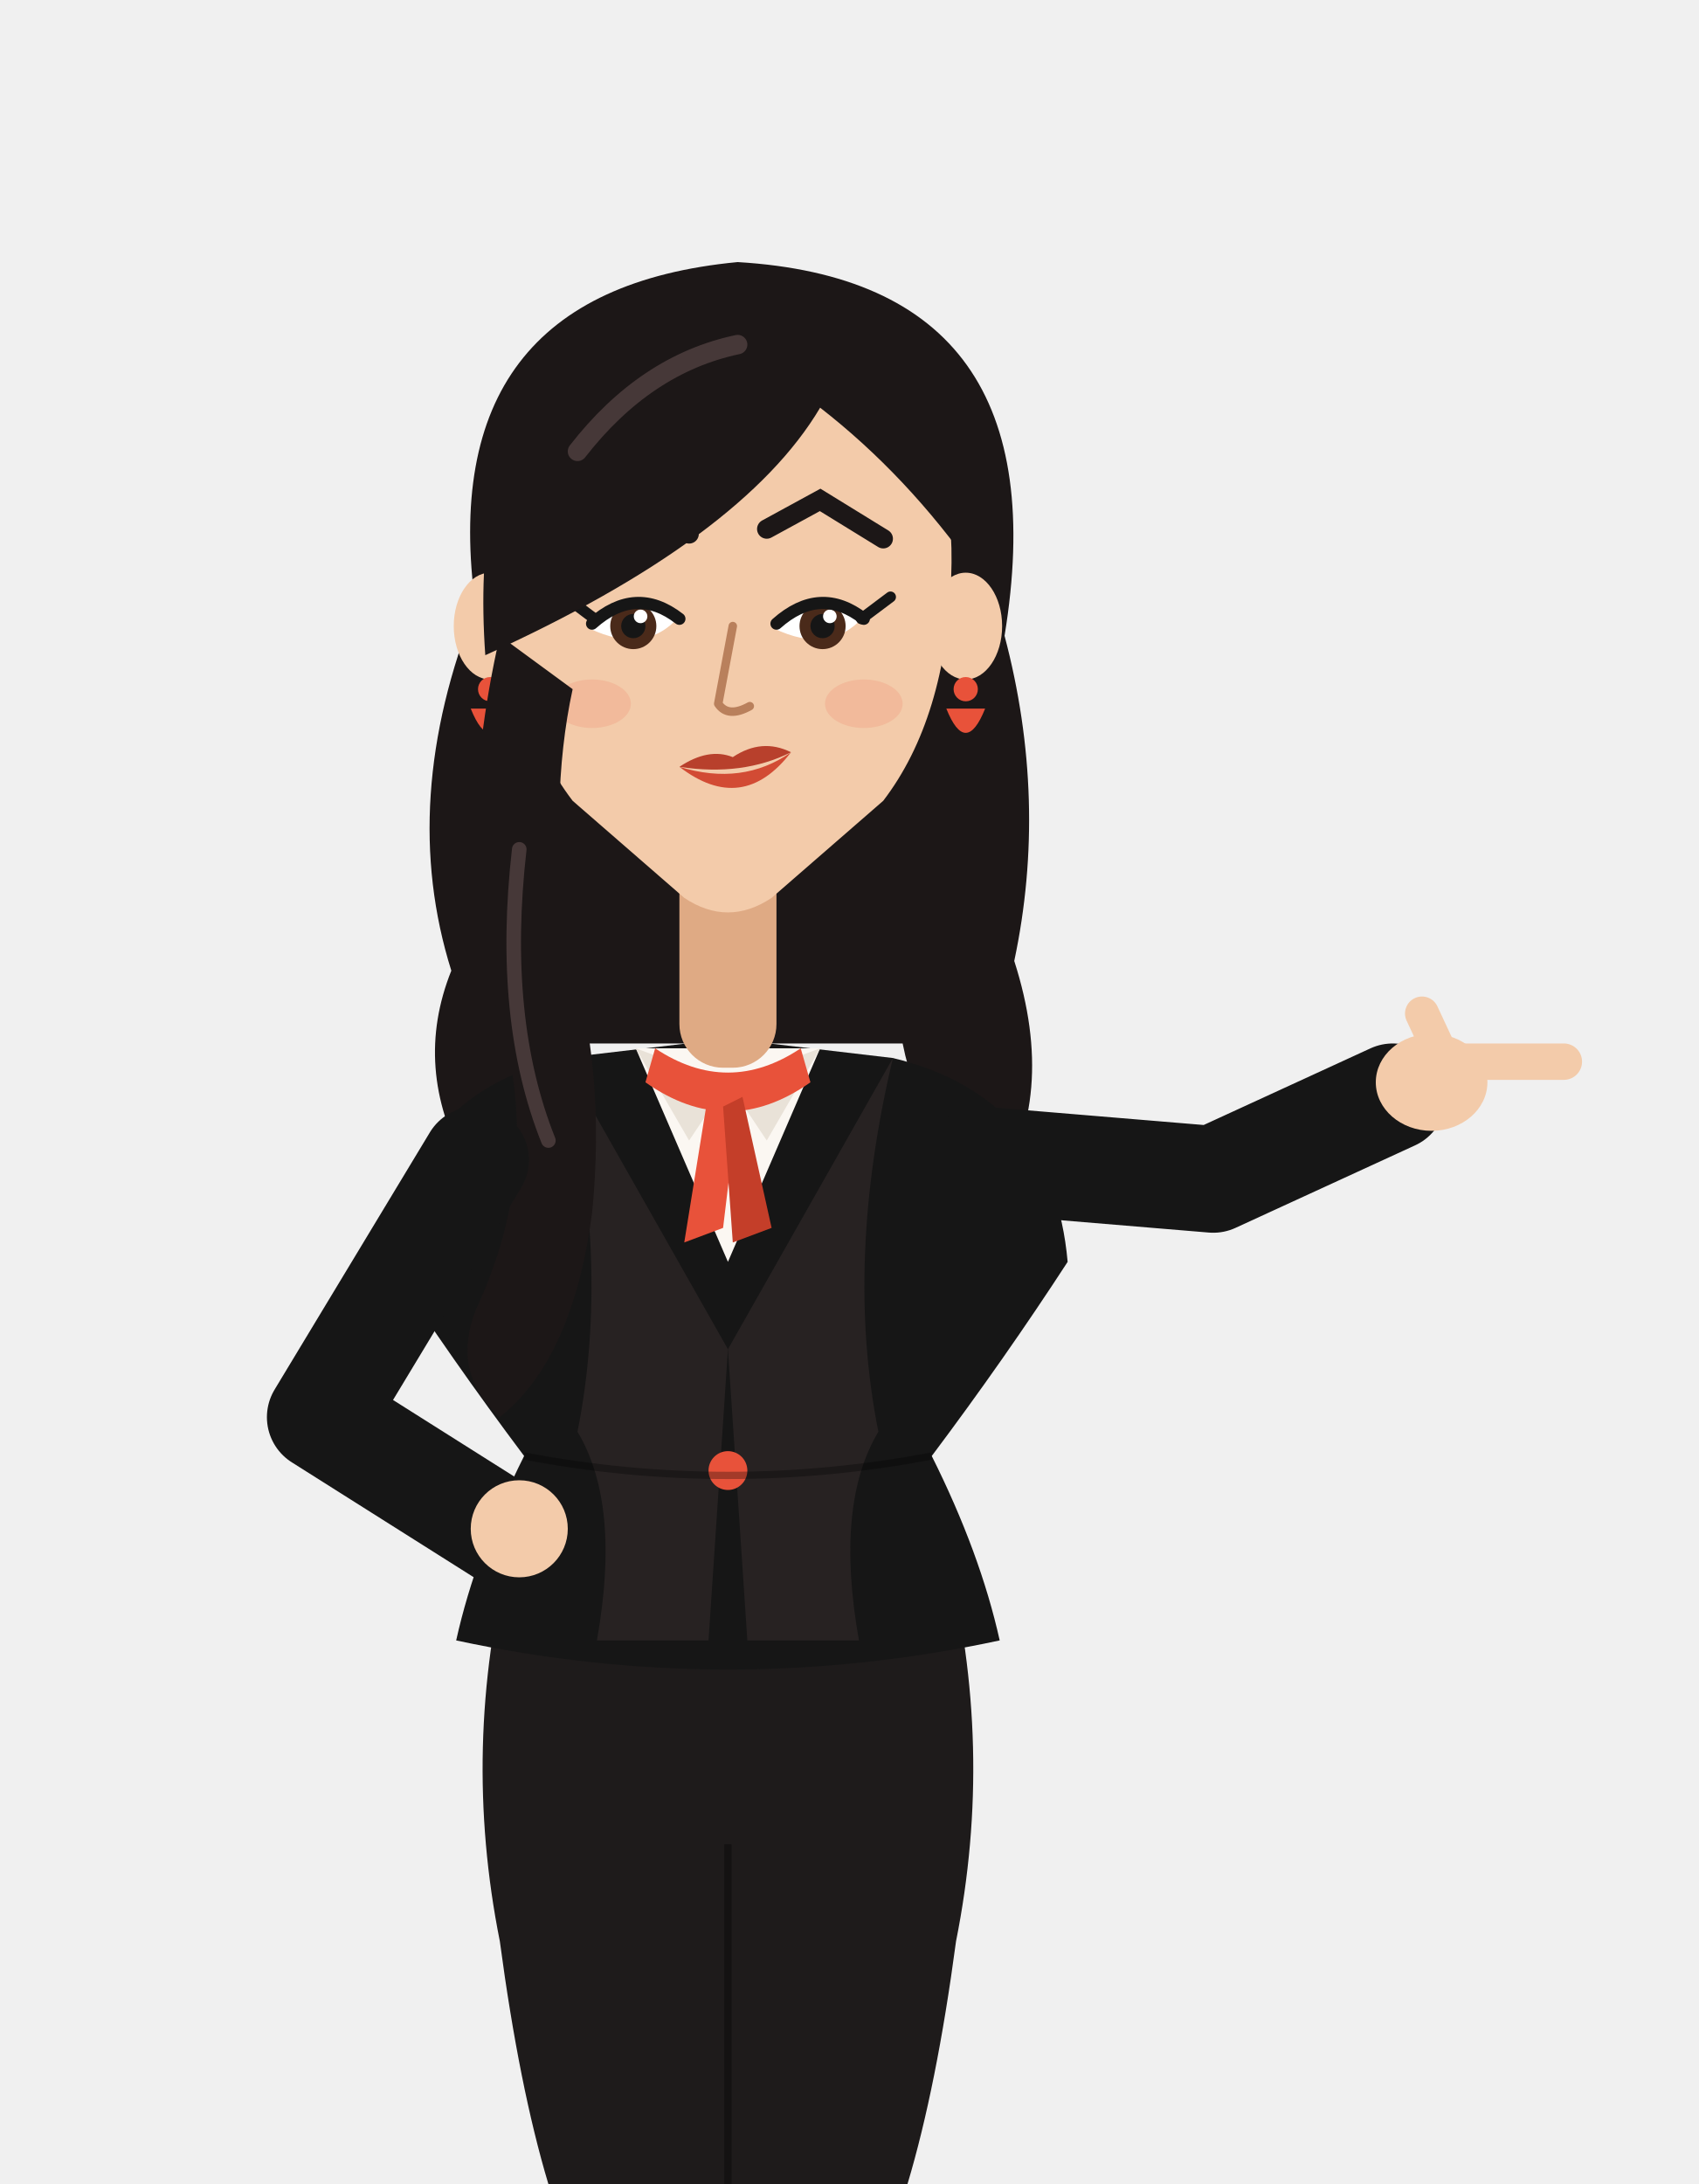
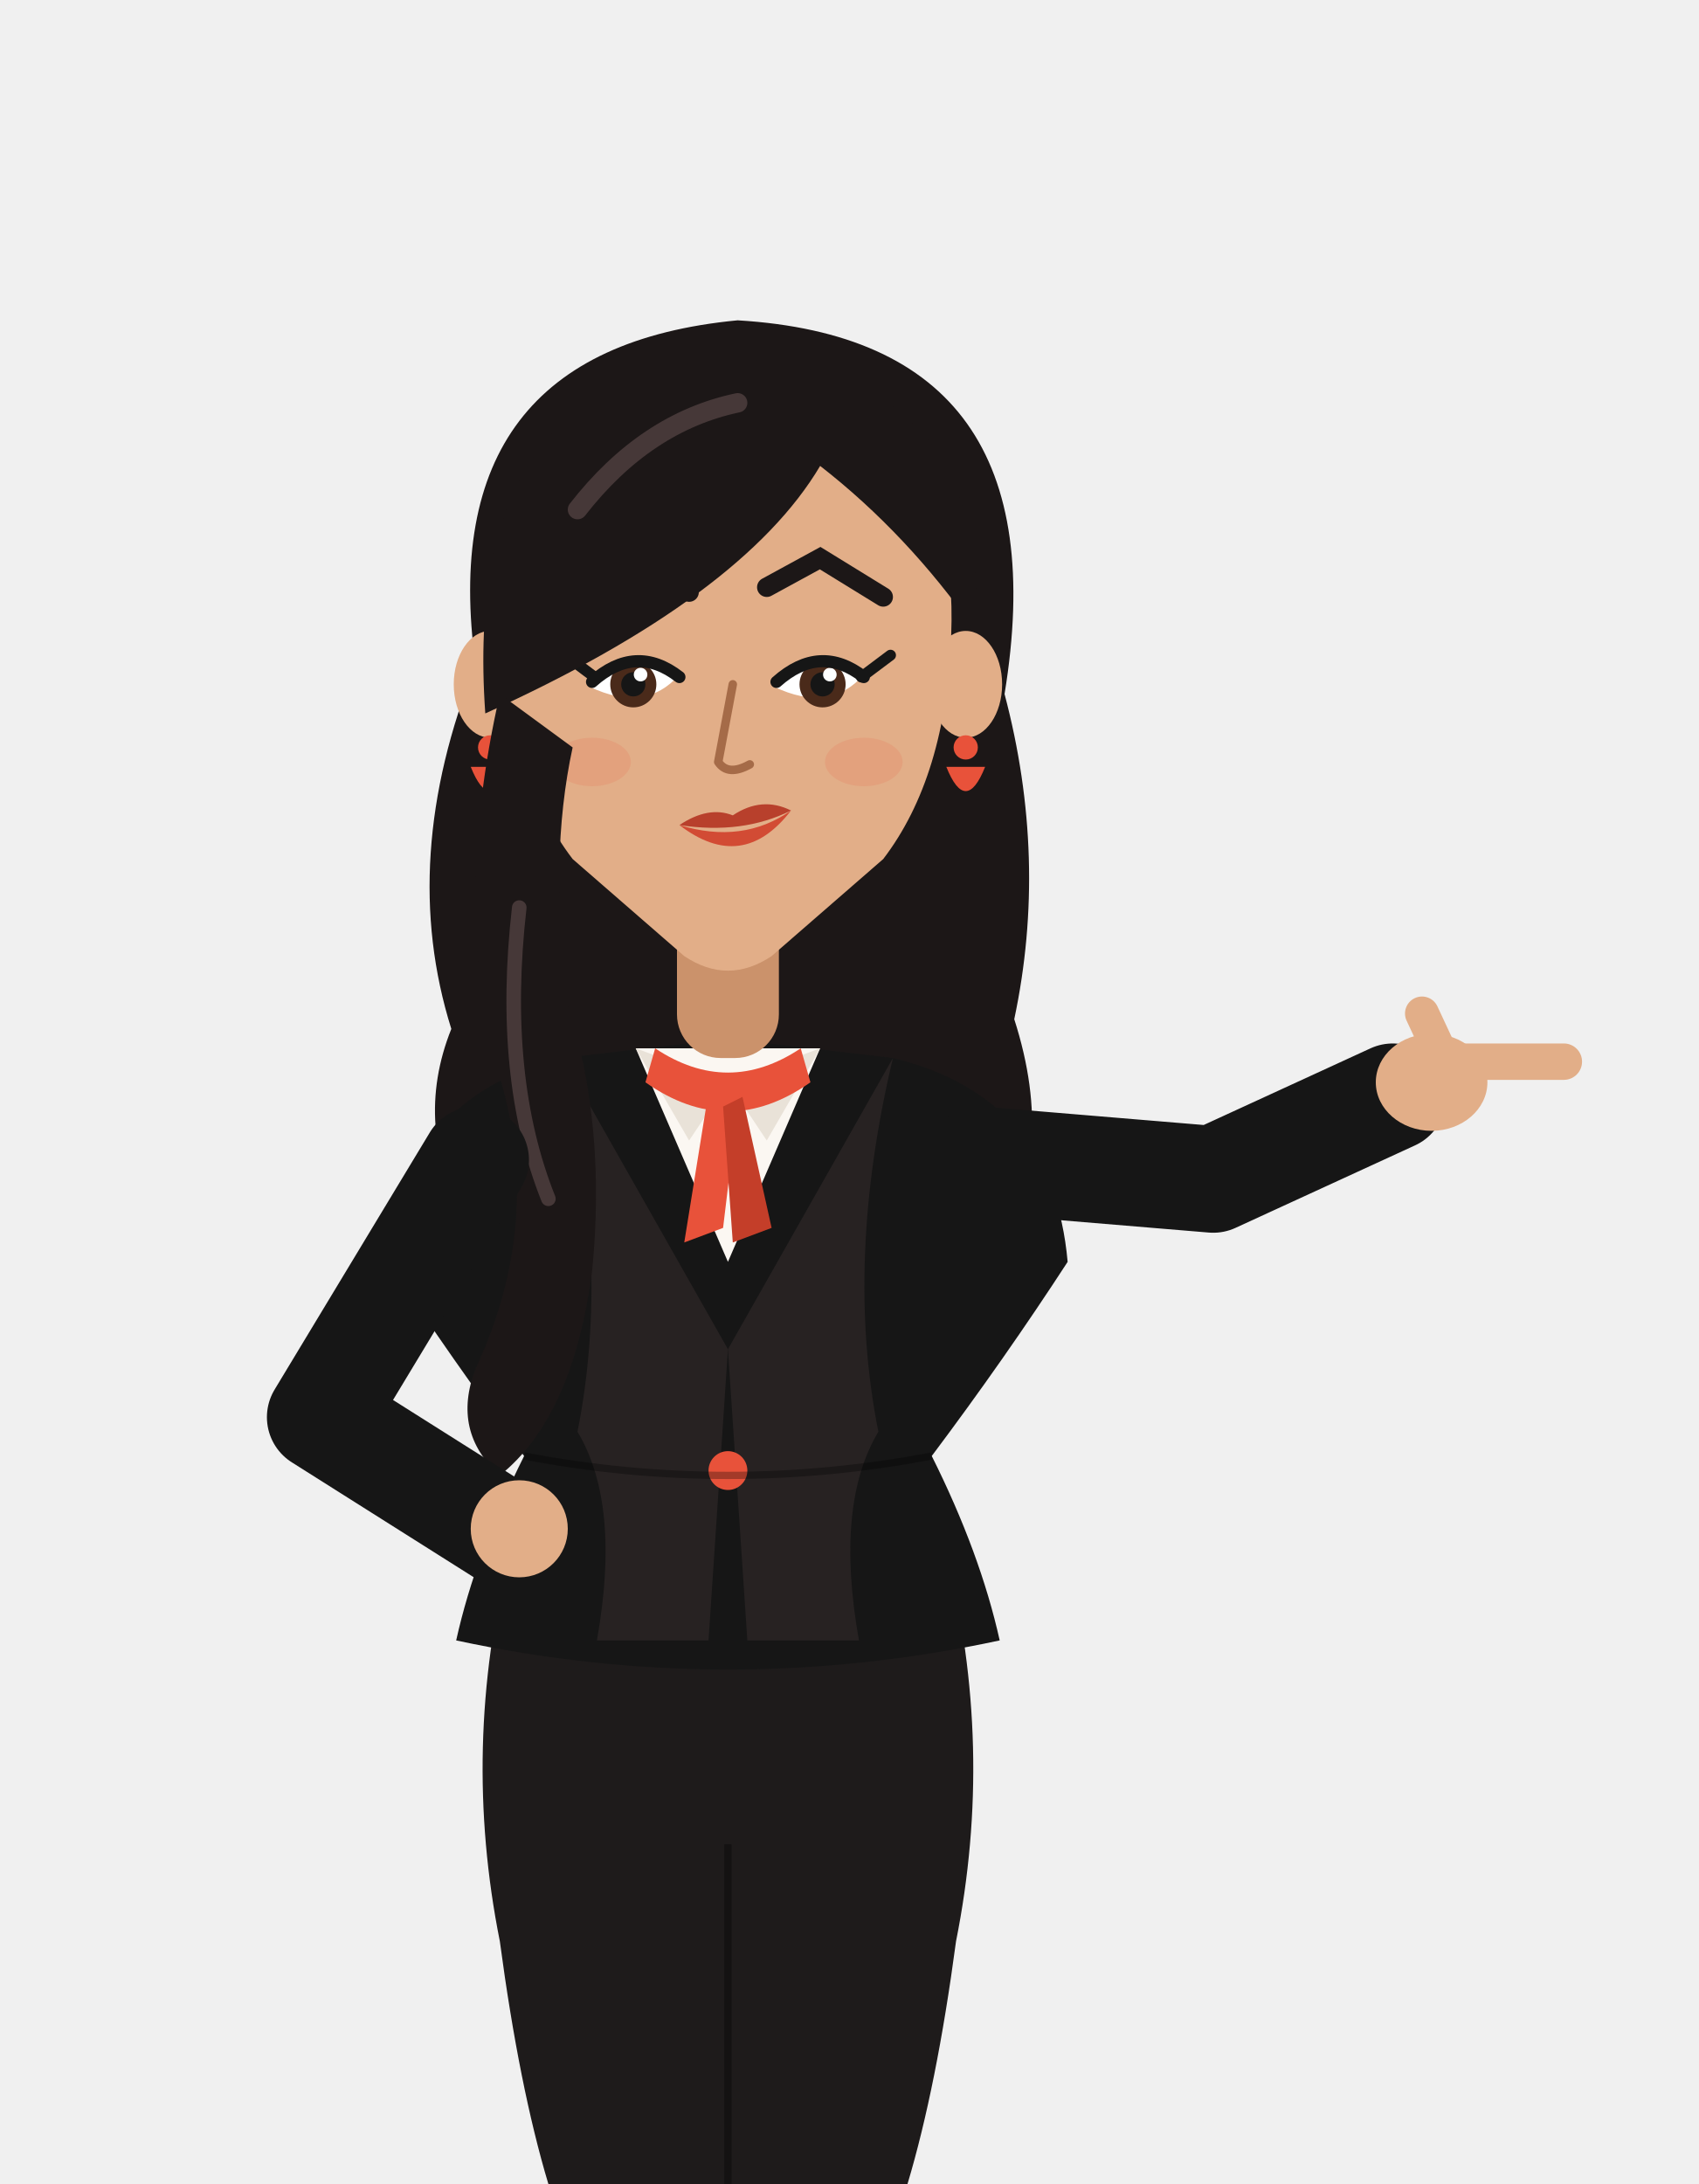
<svg xmlns="http://www.w3.org/2000/svg" viewBox="0 0 700 900">
-   <path d="M196 250 Q178 120 304 108 Q438 116 414 262 Q432 330 418 396 Q436 452 410 492 Q380 470 372 430 L232 430 Q216 470 192 480 Q170 440 186 400 Q164 330 196 250Z" fill="#1C1717" />
+   <g transform="translate(0,24)">
+     <path d="M196 250 Q178 120 304 108 Q438 116 414 262 Q432 330 418 396 Q436 452 410 492 Q380 470 372 430 L232 430 Q216 470 192 480 Q170 440 186 400 Q164 330 196 250Z" fill="#1C1717" />
+   </g>
  <path d="M210 640 Q190 720 206 800 Q214 860 226 900 L374 900 Q386 860 394 800 Q410 720 390 640Z" fill="#1E1B1B" />
  <path d="M300 760 L300 900" stroke="#000" stroke-width="3" opacity=".35" />
  <path d="M160 520 Q166 452 232 436 L300 428 L368 436 Q434 452 440 520 Q414 560 384 600 Q404 640 412 676 Q300 700 188 676 Q196 640 216 600 Q186 560 160 520Z" fill="#161616" />
  <path d="M262 432 L300 520 L338 432Z" fill="#FBF7F2" />
  <path d="M262 432 L284 470 L300 446Z M338 432 L316 470 L300 446Z" fill="#E9E2D8" />
  <path d="M232 436 L300 556 L292 676 L246 676 Q256 620 238 590 Q252 520 232 436Z" fill="#272222" />
  <path d="M368 436 L300 556 L308 676 L354 676 Q344 620 362 590 Q348 520 368 436Z" fill="#272222" />
  <path d="M270 432 Q300 452 330 432 L334 446 Q300 470 266 446Z" fill="#E8523A" />
  <path d="M292 450 L282 512 L298 506 L304 456Z" fill="#E8523A" />
  <path d="M306 452 L318 506 L302 512 L298 456Z" fill="#C43E29" />
  <circle cx="300" cy="606" r="8" fill="#E8523A" />
  <path d="M216 600 Q300 616 384 600" stroke="#000" stroke-width="3" fill="none" opacity=".3" />
-   <rect x="280" y="340" width="40" height="100" rx="18" fill="#DFAA84" />
-   <ellipse cx="202" cy="258" rx="15" ry="22" fill="#F3CBAA" />
-   <ellipse cx="398" cy="258" rx="15" ry="22" fill="#F3CBAA" />
-   <path d="M208 238 Q204 138 300 136 Q396 138 392 238 Q390 296 364 330 L318 370 Q300 382 282 370 L236 330 Q210 296 208 238Z" fill="#F3CBAA" />
-   <path d="M243 259 Q260 243 280 254 Q266 270 243 259Z" fill="#fff" />
-   <circle cx="261" cy="258" r="9.5" fill="#4A2A1A" />
-   <circle cx="261" cy="258" r="5" fill="#161616" />
-   <circle cx="264" cy="254" r="2.8" fill="#fff" />
-   <path d="M244 257 Q262 241 280 255" stroke="#161616" stroke-width="5" fill="none" stroke-linecap="round" />
-   <path d="M245 255 L233 246" stroke="#161616" stroke-width="4.5" stroke-linecap="round" />
-   <path d="M319 259 Q336 243 356 254 Q342 270 319 259Z" fill="#fff" />
-   <circle cx="339" cy="258" r="9.5" fill="#4A2A1A" />
-   <circle cx="339" cy="258" r="5" fill="#161616" />
-   <circle cx="342" cy="254" r="2.8" fill="#fff" />
-   <path d="M320 257 Q338 241 356 255" stroke="#161616" stroke-width="5" fill="none" stroke-linecap="round" />
-   <path d="M355 255 L367 246" stroke="#161616" stroke-width="4.5" stroke-linecap="round" />
-   <path d="M236 230 L264 214 L284 220" stroke="#1C1717" stroke-width="8" fill="none" stroke-linecap="round" />
-   <path d="M316 218 L338 206 L364 222" stroke="#1C1717" stroke-width="8" fill="none" stroke-linecap="round" />
-   <path d="M302 258 L296 290 Q300 296 309 291" stroke="#B9805C" stroke-width="3.5" fill="none" stroke-linecap="round" stroke-linejoin="round" />
-   <ellipse cx="244" cy="290" rx="16" ry="10" fill="#E8523A" opacity=".14" />
-   <ellipse cx="356" cy="290" rx="16" ry="10" fill="#E8523A" opacity=".14" />
-   <path d="M280 316 Q306 336 326 310 Q306 324 280 316Z" fill="#D24B34" />
-   <path d="M280 316 Q292 308 302 312 Q314 304 326 310 Q306 320 280 316Z" fill="#B8402C" />
-   <circle cx="202" cy="284" r="5" fill="#E8523A" />
-   <path d="M194 292 Q202 312 210 292Z" fill="#E8523A" />
-   <circle cx="398" cy="284" r="5" fill="#E8523A" />
-   <path d="M390 292 Q398 312 406 292Z" fill="#E8523A" />
-   <path d="M200 270 Q190 128 304 124 Q408 130 402 236 Q374 196 338 168 Q306 222 200 270Z" fill="#1C1717" />
-   <path d="M238 186 Q266 150 304 142" stroke="#463838" stroke-width="8" fill="none" stroke-linecap="round" />
-   <path d="M206 262 Q186 350 206 420 Q224 480 196 540 Q186 566 206 584 Q236 560 244 500 Q250 440 234 390 Q226 330 236 284Z" fill="#1C1717" />
-   <path d="M214 350 Q206 420 226 470" stroke="#463838" stroke-width="6" fill="none" stroke-linecap="round" />
+   <g transform="translate(0,24)">
+     <rect x="279" y="340" width="42" height="72" rx="18" fill="#CB926B" />
+     <ellipse cx="202" cy="258" rx="15" ry="22" fill="#E2AE88" />
+     <ellipse cx="398" cy="258" rx="15" ry="22" fill="#E2AE88" />
+     <path d="M208 238 Q204 138 300 136 Q396 138 392 238 Q390 296 364 330 L318 370 Q300 382 282 370 L236 330 Q210 296 208 238Z" fill="#E2AE88" />
+     <path d="M243 259 Q260 243 280 254 Q266 270 243 259Z" fill="#fff" />
+     <circle cx="261" cy="258" r="9.5" fill="#4A2A1A" />
+     <circle cx="261" cy="258" r="5" fill="#161616" />
+     <circle cx="264" cy="254" r="2.8" fill="#fff" />
+     <path d="M244 257 Q262 241 280 255" stroke="#161616" stroke-width="5" fill="none" stroke-linecap="round" />
+     <path d="M245 255 L233 246" stroke="#161616" stroke-width="4.5" stroke-linecap="round" />
+     <path d="M319 259 Q336 243 356 254 Q342 270 319 259Z" fill="#fff" />
+     <circle cx="339" cy="258" r="9.5" fill="#4A2A1A" />
+     <circle cx="339" cy="258" r="5" fill="#161616" />
+     <circle cx="342" cy="254" r="2.8" fill="#fff" />
+     <path d="M320 257 Q338 241 356 255" stroke="#161616" stroke-width="5" fill="none" stroke-linecap="round" />
+     <path d="M355 255 L367 246" stroke="#161616" stroke-width="4.5" stroke-linecap="round" />
+     <path d="M236 230 L264 214 L284 220" stroke="#1C1717" stroke-width="8" fill="none" stroke-linecap="round" />
+     <path d="M316 218 L338 206 L364 222" stroke="#1C1717" stroke-width="8" fill="none" stroke-linecap="round" />
+     <path d="M302 258 L296 290 Q300 296 309 291" stroke="#A56B48" stroke-width="3.5" fill="none" stroke-linecap="round" stroke-linejoin="round" />
+     <ellipse cx="244" cy="290" rx="16" ry="10" fill="#E8523A" opacity=".14" />
+     <ellipse cx="356" cy="290" rx="16" ry="10" fill="#E8523A" opacity=".14" />
+     <path d="M280 316 Q306 336 326 310 Q306 324 280 316Z" fill="#D24B34" />
+     <path d="M280 316 Q292 308 302 312 Q314 304 326 310 Q306 320 280 316Z" fill="#B8402C" />
+     <circle cx="202" cy="284" r="5" fill="#E8523A" />
+     <path d="M194 292 Q202 312 210 292Z" fill="#E8523A" />
+     <circle cx="398" cy="284" r="5" fill="#E8523A" />
+     <path d="M390 292 Q398 312 406 292Z" fill="#E8523A" />
+     <path d="M200 270 Q190 128 304 124 Q408 130 402 236 Q374 196 338 168 Q306 222 200 270Z" fill="#1C1717" />
+     <path d="M238 186 Q266 150 304 142" stroke="#463838" stroke-width="8" fill="none" stroke-linecap="round" />
+     <path d="M206 262 Q186 350 206 420 Q224 480 196 540 Q186 566 206 584 Q236 560 244 500 Q250 440 234 390 Q226 330 236 284Z" fill="#1C1717" />
+     <path d="M214 350 Q206 420 226 470" stroke="#463838" stroke-width="6" fill="none" stroke-linecap="round" />
+   </g>
  <path d="M196 478 L132 584 L208 632" stroke="#161616" stroke-width="44" fill="none" stroke-linecap="round" stroke-linejoin="round" />
-   <circle cx="214" cy="630" r="20" fill="#F3CBAA" />
+   <circle cx="214" cy="630" r="20" fill="#E2AE88" />
  <path d="M404 478 L500 486 L574 452" stroke="#161616" stroke-width="44" fill="none" stroke-linecap="round" stroke-linejoin="round" />
-   <ellipse cx="590" cy="446" rx="23" ry="20" fill="#F3CBAA" />
-   <rect x="594" y="430" width="58" height="15" rx="7.5" fill="#F3CBAA" />
-   <rect x="582" y="410" width="14" height="28" rx="7" fill="#F3CBAA" transform="rotate(-25 589 424)" />
+   <ellipse cx="590" cy="446" rx="23" ry="20" fill="#E2AE88" />
+   <rect x="594" y="430" width="58" height="15" rx="7.5" fill="#E2AE88" />
+   <rect x="582" y="410" width="14" height="28" rx="7" fill="#E2AE88" transform="rotate(-25 589 424)" />
</svg>
